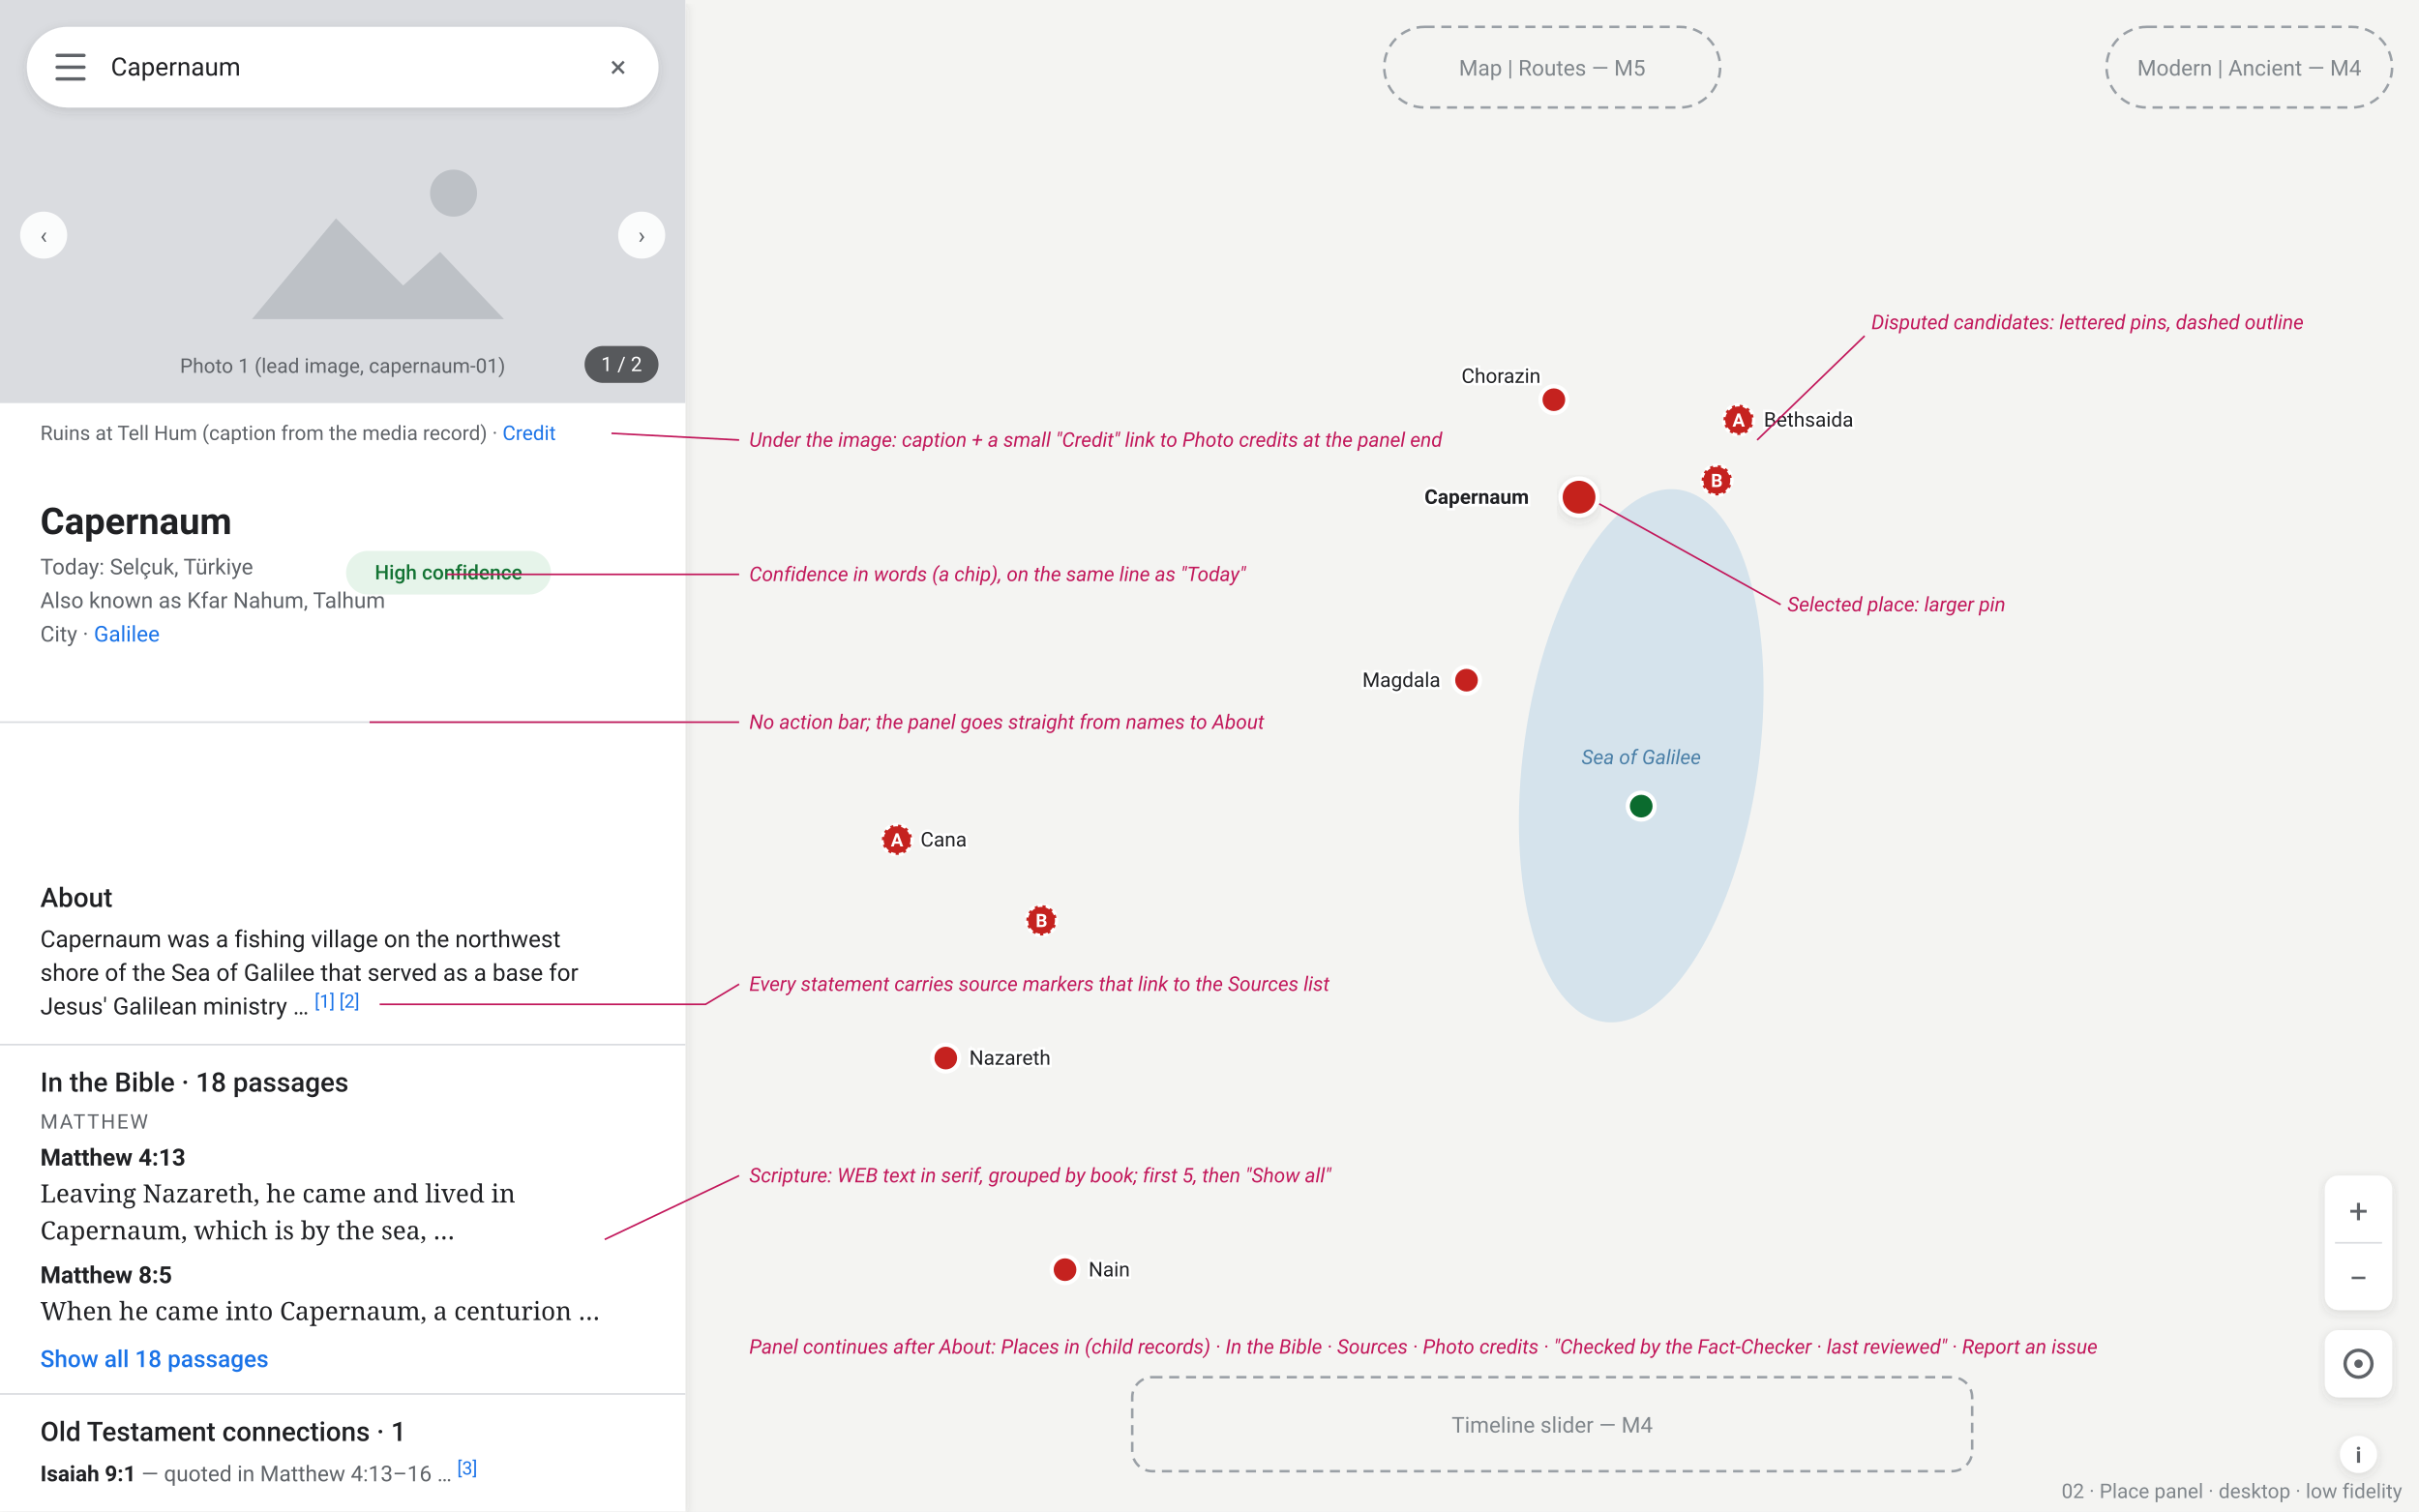
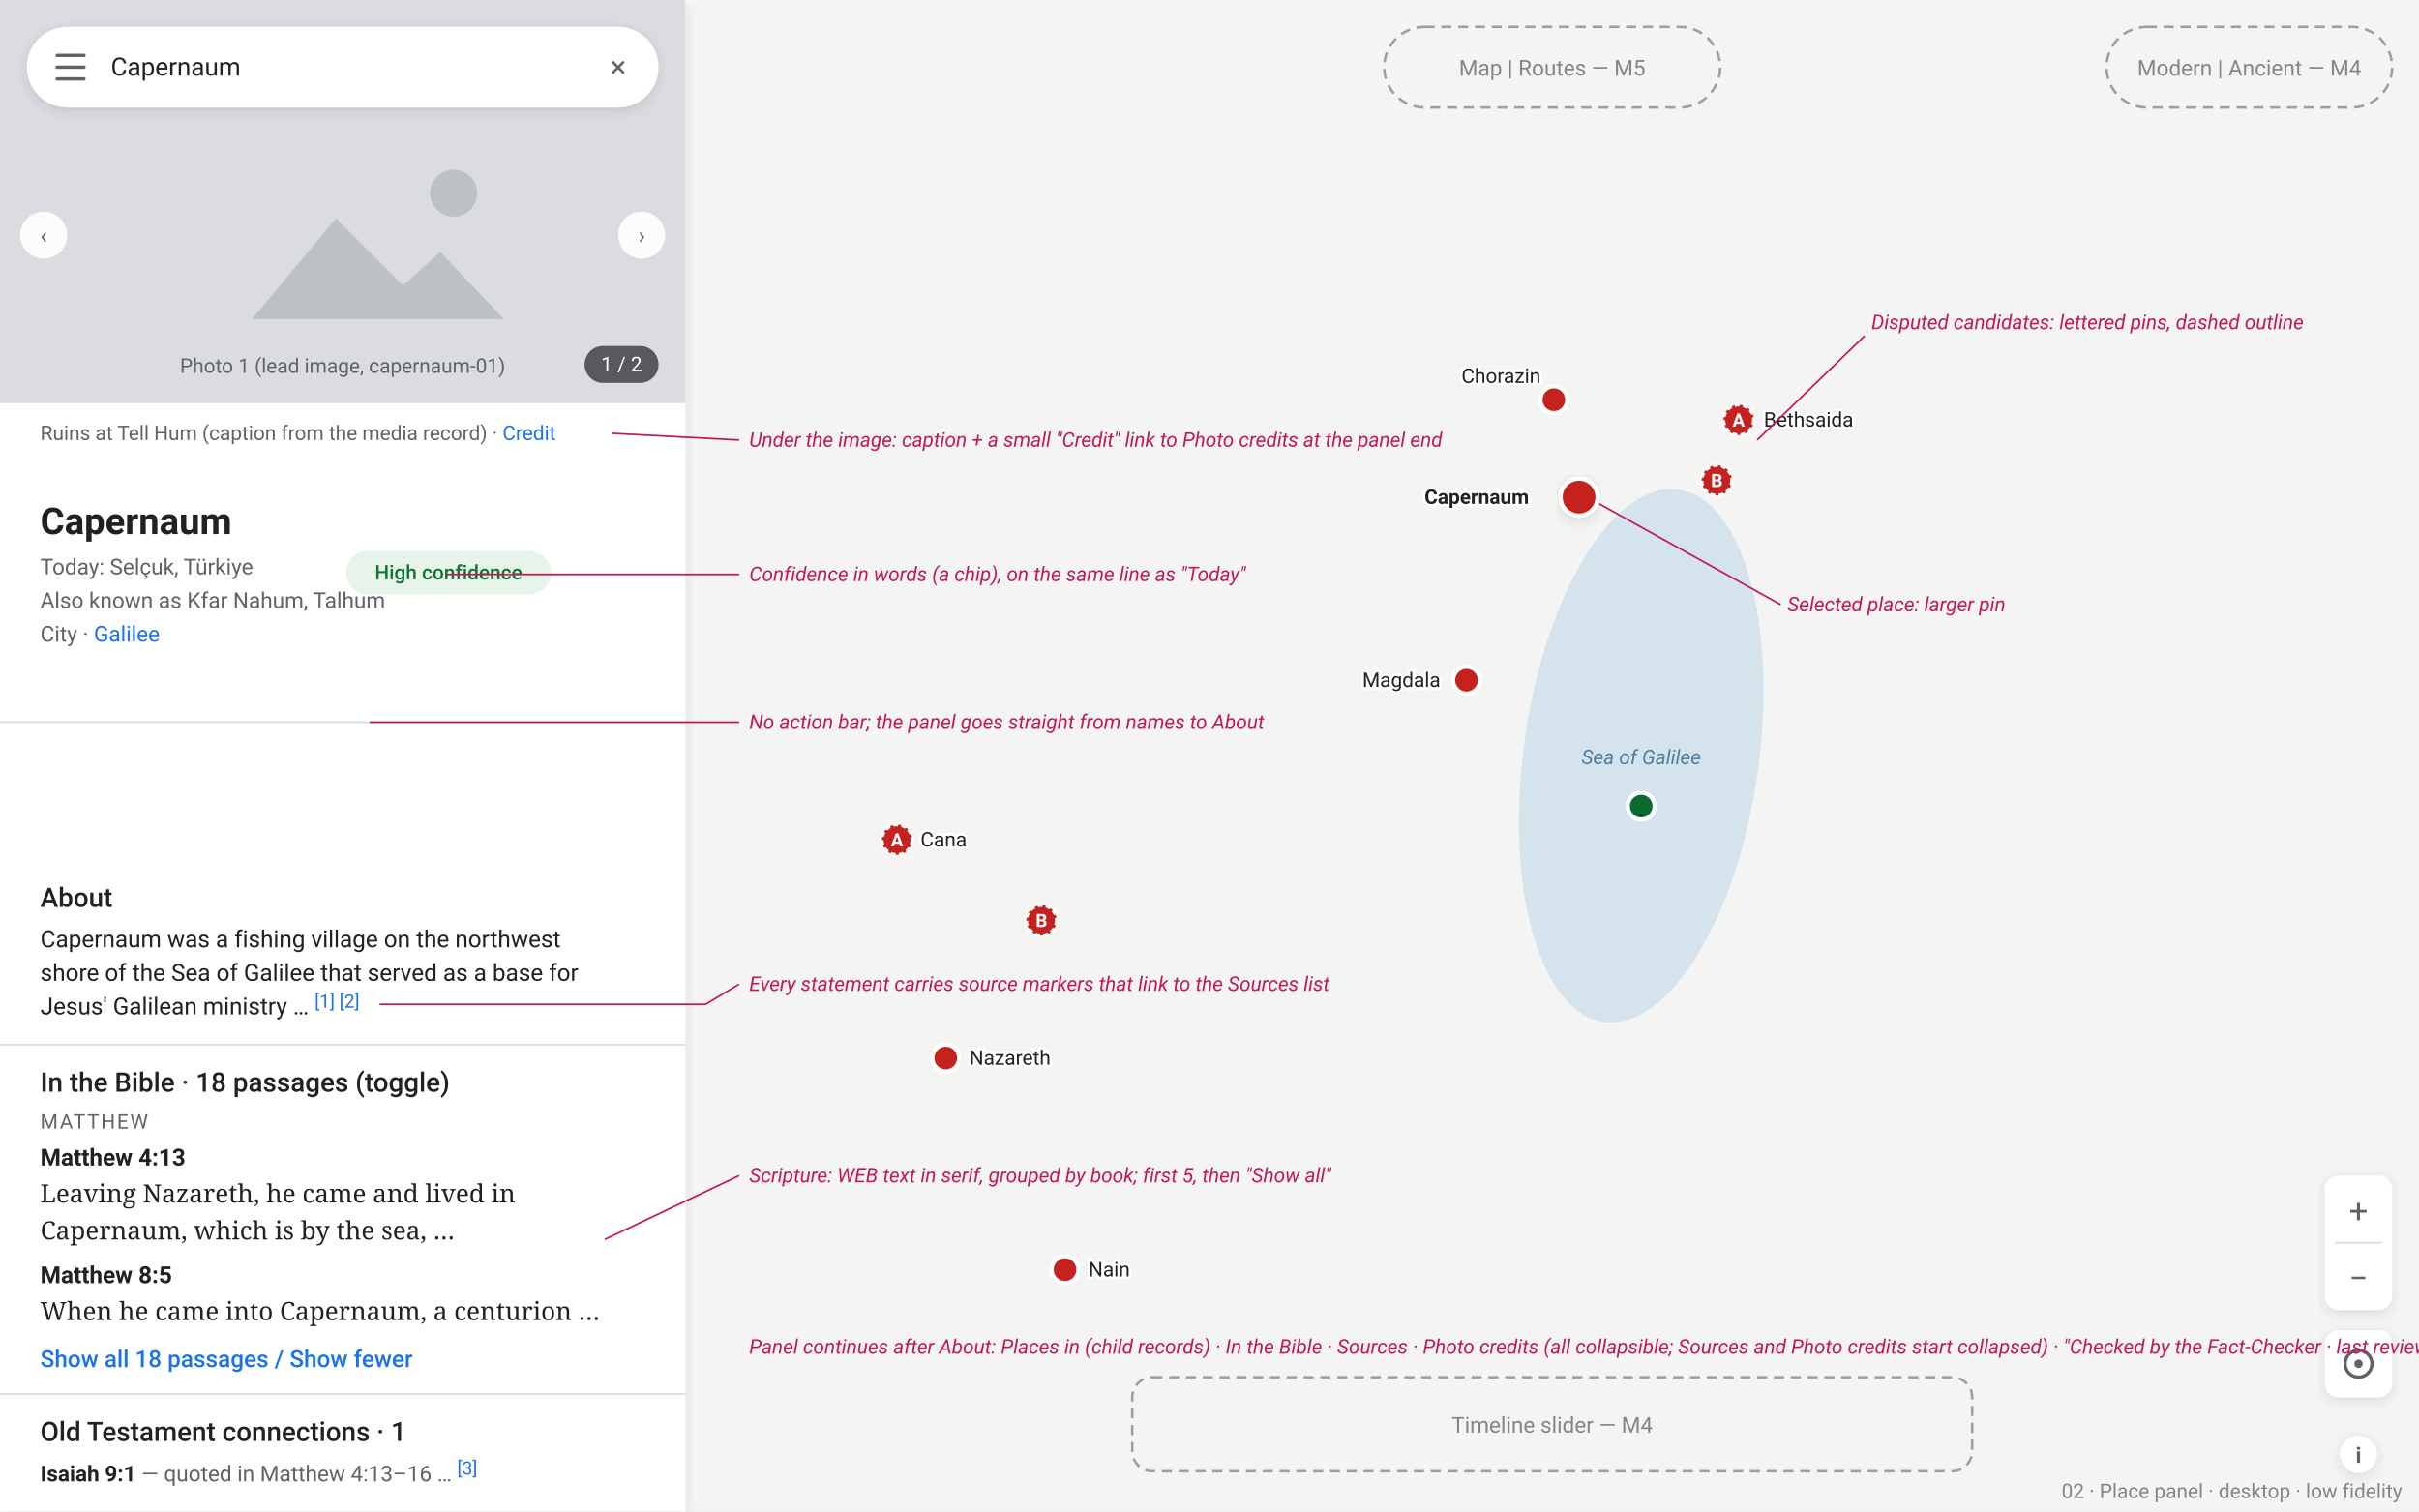
<svg xmlns="http://www.w3.org/2000/svg" width="1440" height="900" viewBox="0 0 1440 900" font-family="system-ui, 'Segoe UI', Roboto, Arial, sans-serif">
  <defs>
    <filter id="shadow" x="-10%" y="-20%" width="120%" height="160%">
      <feDropShadow dx="0" dy="1" stdDeviation="1.5" flood-color="#3C4043" flood-opacity="0.3" />
      <feDropShadow dx="0" dy="2" stdDeviation="3" flood-color="#3C4043" flood-opacity="0.15" />
    </filter>
    <style>
      .label { font-size: 12px; fill: #202124; paint-order: stroke; stroke: #ffffff; stroke-width: 3px; }
      .pin { fill: #C5221F; stroke: #ffffff; stroke-width: 2.5; }
      .cand { fill: #C5221F; stroke: #ffffff; stroke-width: 2; stroke-dasharray: 3 2; }
      .letter { font-size: 11px; font-weight: 700; fill: #ffffff; text-anchor: middle; }
      .note { font-size: 12px; fill: #C2185B; font-style: italic; }
      .leader { stroke: #C2185B; stroke-width: 1; fill: none; }
      .reserved { fill: none; stroke: #9AA0A6; stroke-width: 1.5; stroke-dasharray: 6 4; }
      .reservedText { font-size: 13px; fill: #80868B; }
      .h2 { font-size: 16px; font-weight: 500; fill: #202124; }
      .body { font-size: 14px; fill: #202124; }
      .muted { font-size: 13px; fill: #5F6368; }
      .small { font-size: 12px; fill: #5F6368; }
      .link { fill: #1A73E8; }
      .ref { font-size: 14px; font-weight: 600; fill: #202124; }
      .verse { font-size: 15px; fill: #202124; font-family: Georgia, 'Noto Serif', 'Times New Roman', serif; }
    </style>
  </defs>
  <rect width="1440" height="900" fill="#F4F4F2" />
  <ellipse cx="977" cy="450" rx="70" ry="160" fill="#D5E3EC" transform="rotate(8 977 450)" />
  <text x="977" y="455" font-size="12" font-style="italic" fill="#4A7FA7" text-anchor="middle">Sea of Galilee</text>
  <circle cx="977" cy="480" r="8" fill="#0B6B2E" stroke="#ffffff" stroke-width="2.5" />
  <g>
    <circle cx="925" cy="238" r="8" class="pin" />
    <text class="label" x="870" y="228">Chorazin</text>
    <circle cx="873" cy="405" r="8" class="pin" />
    <text class="label" x="811" y="409">Magdala</text>
    <circle cx="563" cy="630" r="8" class="pin" />
    <text class="label" x="577" y="634">Nazareth</text>
    <circle cx="634" cy="756" r="8" class="pin" />
    <text class="label" x="648" y="760">Nain</text>
  </g>
  <g>
    <circle cx="1035" cy="250" r="9" class="cand" />
    <text class="letter" x="1035" y="254">A</text>
    <circle cx="1022" cy="286" r="9" class="cand" />
    <text class="letter" x="1022" y="290">B</text>
    <text class="label" x="1050" y="254">Bethsaida</text>
    <circle cx="534" cy="500" r="9" class="cand" />
    <text class="letter" x="534" y="504">A</text>
    <circle cx="620" cy="548" r="9" class="cand" />
    <text class="letter" x="620" y="552">B</text>
    <text class="label" x="548" y="504">Cana</text>
  </g>
  <g filter="url(#shadow)">
    <circle cx="940" cy="296" r="11" class="pin" />
  </g>
  <text class="label" x="848" y="300" font-weight="600">Capernaum</text>
  <rect class="reserved" x="824" y="16" width="200" height="48" rx="24" />
  <text class="reservedText" x="924" y="45" text-anchor="middle">Map | Routes — M5</text>
  <rect class="reserved" x="1254" y="16" width="170" height="48" rx="24" />
  <text class="reservedText" x="1339" y="45" text-anchor="middle">Modern | Ancient — M4</text>
  <rect class="reserved" x="674" y="820" width="500" height="56" rx="12" />
  <text class="reservedText" x="924" y="853" text-anchor="middle">Timeline slider — M4</text>
  <g filter="url(#shadow)">
    <rect x="1384" y="700" width="40" height="80" rx="8" fill="#ffffff" />
    <rect x="1384" y="792" width="40" height="40" rx="8" fill="#ffffff" />
    <circle cx="1404" cy="866" r="11" fill="#ffffff" />
  </g>
  <line x1="1390" y1="740" x2="1418" y2="740" stroke="#DADCE0" />
  <text x="1404" y="728" font-size="20" fill="#5F6368" text-anchor="middle">+</text>
  <text x="1404" y="768" font-size="20" fill="#5F6368" text-anchor="middle">−</text>
  <circle cx="1404" cy="812" r="8" fill="none" stroke="#5F6368" stroke-width="2" />
  <circle cx="1404" cy="812" r="2.5" fill="#5F6368" />
  <text x="1404" y="871" font-size="13" font-weight="700" fill="#5F6368" text-anchor="middle">i</text>
  <g filter="url(#shadow)">
    <rect x="0" y="0" width="408" height="900" fill="#ffffff" />
  </g>
  <rect x="0" y="0" width="408" height="240" fill="#DADCE0" />
  <path d="M150,190 L200,130 L240,170 L262,150 L300,190 Z" fill="#BDC1C6" />
  <circle cx="270" cy="115" r="14" fill="#BDC1C6" />
  <text x="204" y="222" font-size="12" fill="#5F6368" text-anchor="middle">Photo 1 (lead image, capernaum-01)</text>
  <circle cx="26" cy="140" r="14" fill="#ffffff" opacity="0.9" />
  <text x="26" y="145" font-size="14" fill="#5F6368" text-anchor="middle">‹</text>
  <circle cx="382" cy="140" r="14" fill="#ffffff" opacity="0.9" />
  <text x="382" y="145" font-size="14" fill="#5F6368" text-anchor="middle">›</text>
  <rect x="348" y="206" width="44" height="22" rx="11" fill="#202124" opacity="0.7" />
  <text x="370" y="221" font-size="12" fill="#ffffff" text-anchor="middle">1 / 2</text>
  <g filter="url(#shadow)">
    <rect x="16" y="16" width="376" height="48" rx="24" fill="#ffffff" />
  </g>
  <g stroke="#5F6368" stroke-width="2" stroke-linecap="round">
    <line x1="34" y1="33" x2="50" y2="33" />
    <line x1="34" y1="40" x2="50" y2="40" />
    <line x1="34" y1="47" x2="50" y2="47" />
  </g>
  <text x="66" y="45" font-size="15" fill="#202124">Capernaum</text>
  <text x="368" y="46" font-size="18" fill="#5F6368" text-anchor="middle">×</text>
  <text class="small" x="24" y="262">Ruins at Tell Hum (caption from the media record) · <tspan class="link">Credit</tspan>
  </text>
  <text x="24" y="318" font-size="22" font-weight="600" fill="#202124">Capernaum</text>
  <text class="muted" x="24" y="342" font-size="14">Today: Selçuk, Türkiye</text>
  <rect x="206" y="328" width="122" height="26" rx="13" fill="#E6F4EA" />
  <text x="267" y="345" font-size="12" font-weight="500" fill="#137333" text-anchor="middle">High confidence</text>
  <text class="muted" x="24" y="362">Also known as Kfar Nahum, Talhum</text>
  <text class="muted" x="24" y="382">City · <tspan class="link">Galilee</tspan>
  </text>
  <line x1="0" y1="430" x2="408" y2="430" stroke="#DADCE0" />
  <text class="h2" x="24" y="540">About</text>
  <text class="body" x="24" y="564">Capernaum was a fishing village on the northwest</text>
  <text class="body" x="24" y="584">shore of the Sea of Galilee that served as a base for</text>
  <text class="body" x="24" y="604">Jesus' Galilean ministry … <tspan class="link" font-size="11" dy="-4">[1] [2]</tspan>
  </text>
  <line x1="0" y1="622" x2="408" y2="622" stroke="#DADCE0" />
-   <text class="h2" x="24" y="650">In the Bible · 18 passages</text>
+   <text class="h2" x="24" y="650">In the Bible · 18 passages (toggle)</text>
  <text class="small" x="24" y="672" letter-spacing="1">MATTHEW</text>
  <text class="ref" x="24" y="694">Matthew 4:13</text>
  <text class="verse" x="24" y="716">Leaving Nazareth, he came and lived in</text>
  <text class="verse" x="24" y="738">Capernaum, which is by the sea, …</text>
  <text class="ref" x="24" y="764">Matthew 8:5</text>
  <text class="verse" x="24" y="786">When he came into Capernaum, a centurion …</text>
-   <text x="24" y="814" font-size="14" font-weight="500" class="link">Show all 18 passages</text>
+   <text x="24" y="814" font-size="14" font-weight="500" class="link">Show all 18 passages / Show fewer</text>
  <line x1="0" y1="830" x2="408" y2="830" stroke="#DADCE0" />
  <text class="h2" x="24" y="858">Old Testament connections · 1</text>
  <text class="muted" x="24" y="882">
    <tspan font-weight="600" fill="#202124">Isaiah 9:1</tspan> — quoted in Matthew 4:13–16 … <tspan class="link" font-size="11" dy="-4">[3]</tspan>
  </text>
  <path class="leader" d="M364,258 L440,262" />
  <text class="note" x="446" y="266">Under the image: caption + a small "Credit" link to Photo credits at the panel end</text>
  <path class="leader" d="M266,342 L440,342" />
  <text class="note" x="446" y="346">Confidence in words (a chip), on the same line as "Today"</text>
  <path class="leader" d="M220,430 L440,430" />
  <text class="note" x="446" y="434">No action bar; the panel goes straight from names to About</text>
  <path class="leader" d="M226,598 L420,598 L440,586" />
  <text class="note" x="446" y="590">Every statement carries source markers that link to the Sources list</text>
  <path class="leader" d="M360,738 L440,700" />
  <text class="note" x="446" y="704">Scripture: WEB text in serif, grouped by book; first 5, then "Show all"</text>
-   <text class="note" x="446" y="806">Panel continues after About: Places in (child records) · In the Bible · Sources · Photo credits · "Checked by the Fact-Checker · last reviewed" · Report an issue</text>
+   <text class="note" x="446" y="806">Panel continues after About: Places in (child records) · In the Bible · Sources · Photo credits (all collapsible; Sources and Photo credits start collapsed) · "Checked by the Fact-Checker · last reviewed" · Report an issue</text>
  <path class="leader" d="M1046,262 L1110,200" />
  <text class="note" x="1114" y="196">Disputed candidates: lettered pins, dashed outline</text>
  <path class="leader" d="M952,300 L1060,360" />
  <text class="note" x="1064" y="364">Selected place: larger pin</text>
  <text x="1430" y="892" font-size="12" fill="#80868B" text-anchor="end">02 · Place panel · desktop · low fidelity</text>
</svg>
